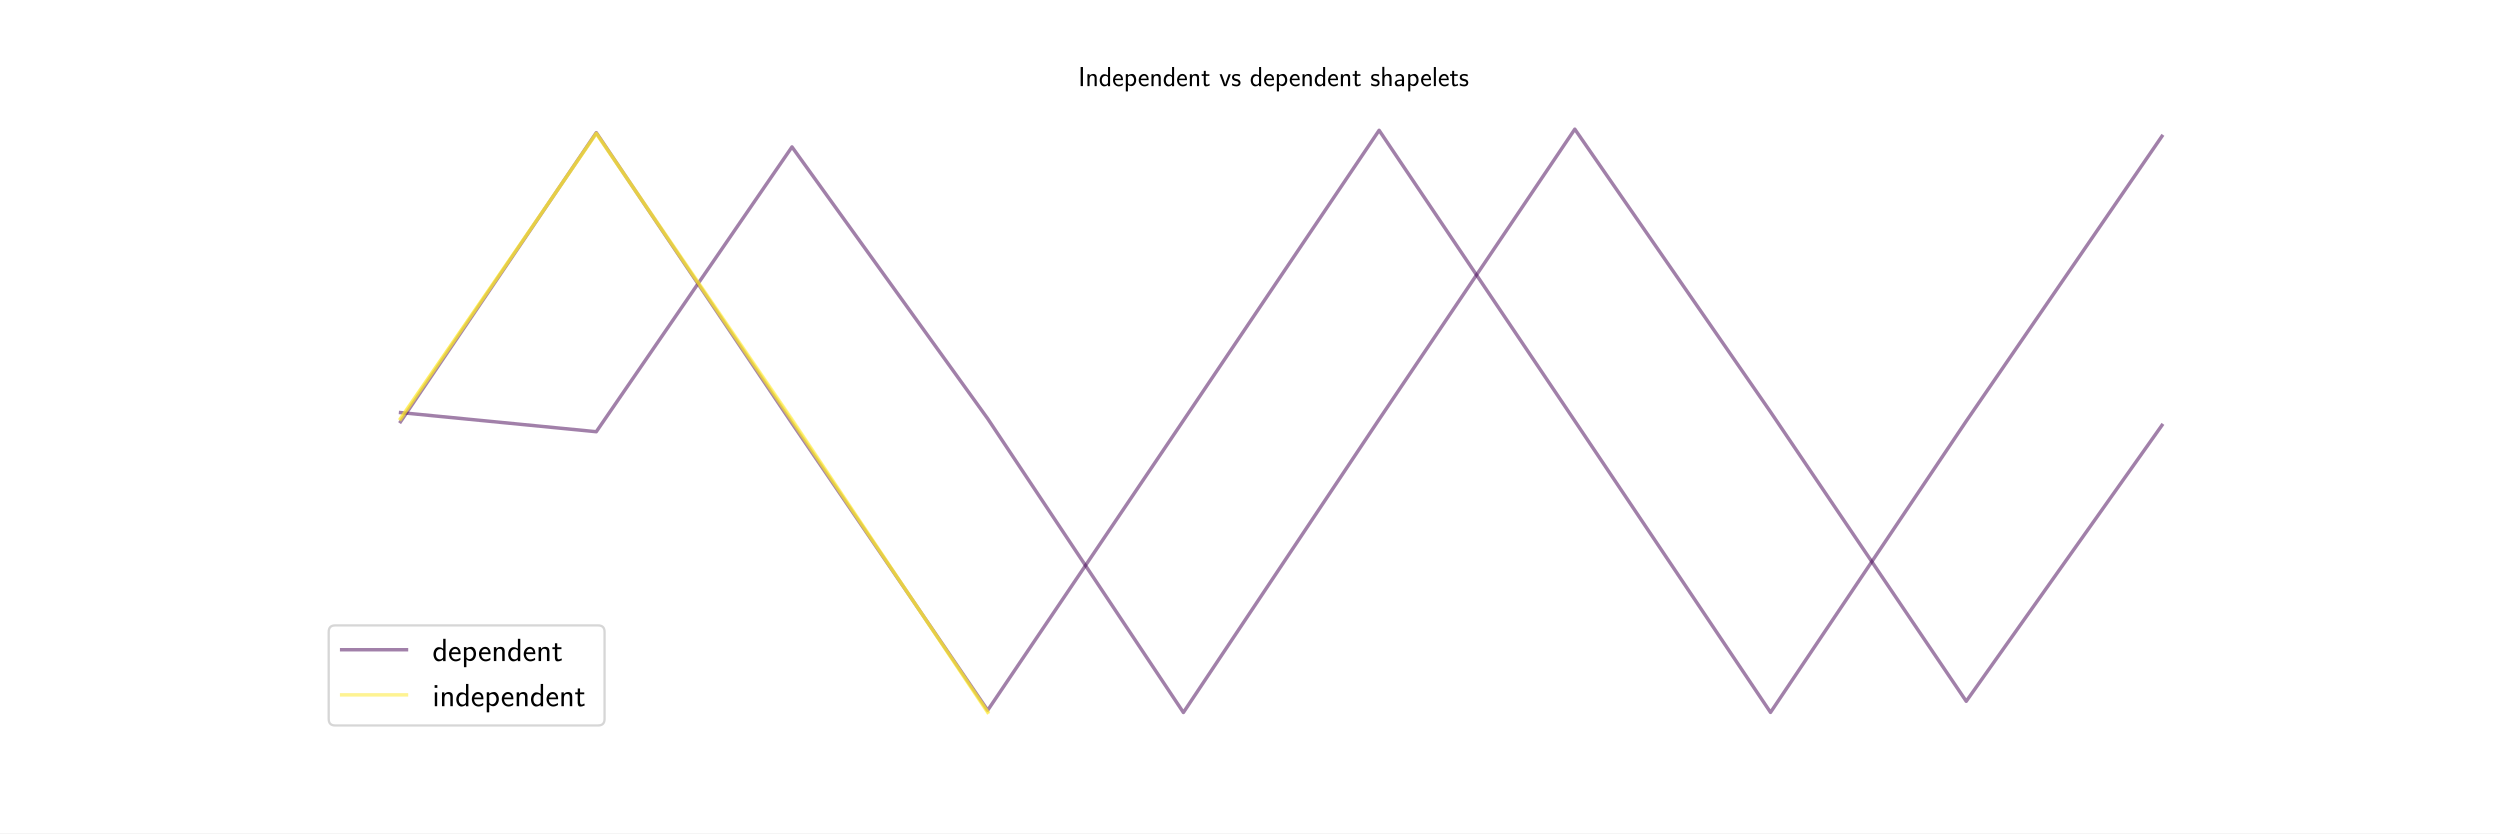
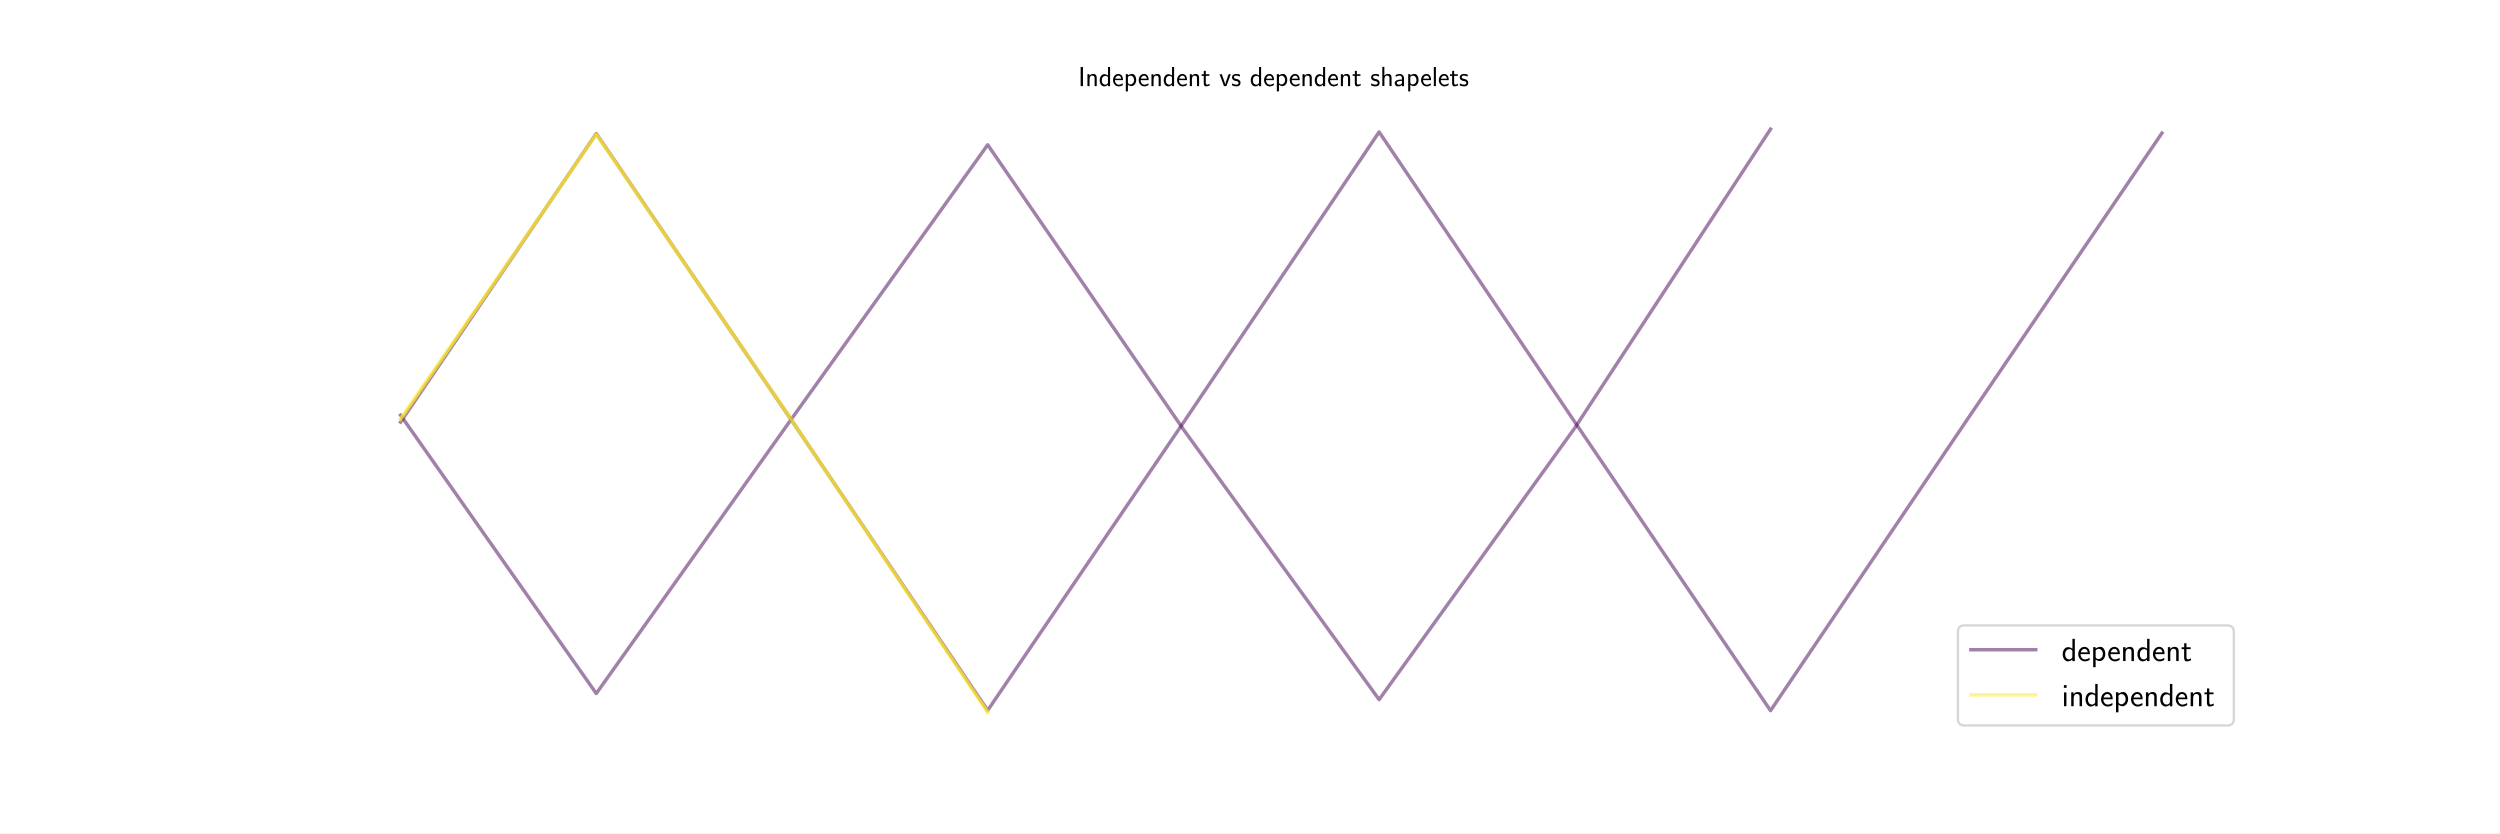
<svg xmlns="http://www.w3.org/2000/svg" xmlns:xlink="http://www.w3.org/1999/xlink" height="360pt" version="1.1" viewBox="0 0 1080 360" width="1080pt">
  <defs>
    <style type="text/css">
*{stroke-linecap:butt;stroke-linejoin:round;}
  </style>
  </defs>
  <g id="figure_1">
    <g id="patch_1">
      <path d="M 0 360  L 1080 360  L 1080 0  L 0 0  z " style="fill:#ffffff;" />
    </g>
    <g id="axes_1">
      <g id="line2d_1">
-         <path clip-path="url(#p090d84b86a)" d="M 173.045 178.237  L 257.591 186.502  L 342.136 63.474  L 426.682 180.864  L 511.227 307.794  L 595.773 181.171  L 680.318 55.8  L 764.864 177.941  L 849.409 302.948  L 933.955 183.733  " style="fill:none;opacity:0.5;stroke:#440154;stroke-linecap:square;stroke-width:1.5;" />
+         <path clip-path="url(#p98f5faa416)" d="M 173.045 179.35  L 257.591 299.592  L 342.136 180.686  L 426.682 62.559  L 511.227 185.483  L 595.773 302.224  L 680.318 184.854  L 764.864 55.8  " style="fill:none;opacity:0.5;stroke:#440154;stroke-linecap:square;stroke-width:1.5;" />
      </g>
      <g id="line2d_2">
-         <path clip-path="url(#p090d84b86a)" d="M 173.045 182.173  L 257.591 57.316  L 342.136 182.865  L 426.682 306.839  L 511.227 181.666  L 595.773 56.294  L 680.318 181.854  L 764.864 307.749  L 849.409 181.939  L 933.955 58.868  " style="fill:none;opacity:0.5;stroke:#440154;stroke-linecap:square;stroke-width:1.5;" />
+         <path clip-path="url(#p98f5faa416)" d="M 173.045 182.332  L 257.591 57.702  L 342.136 181.84  L 426.682 306.873  L 511.227 182.567  L 595.773 57.013  L 680.318 182.324  L 764.864 306.997  L 849.409 181.895  L 933.955 57.495  " style="fill:none;opacity:0.5;stroke:#440154;stroke-linecap:square;stroke-width:1.5;" />
      </g>
      <g id="line2d_3">
-         <path clip-path="url(#p090d84b86a)" d="M 173.045 181.096  L 257.591 57.52  L 342.136 181.189  L 426.682 307.8  " style="fill:none;opacity:0.5;stroke:#fde725;stroke-linecap:square;stroke-width:1.5;" />
+         <path clip-path="url(#p98f5faa416)" d="M 173.045 181.282  L 257.591 57.888  L 342.136 181.375  L 426.682 307.8  " style="fill:none;opacity:0.5;stroke:#fde725;stroke-linecap:square;stroke-width:1.5;" />
      </g>
      <g id="line2d_4">
-         <path clip-path="url(#p090d84b86a)" d="M 173.045 180.701  L 257.591 57.724  L 342.136 181.9  L 426.682 307.43  " style="fill:none;opacity:0.5;stroke:#fde725;stroke-linecap:square;stroke-width:1.5;" />
+         <path clip-path="url(#p98f5faa416)" d="M 173.045 180.888  L 257.591 58.091  L 342.136 182.085  L 426.682 307.43  " style="fill:none;opacity:0.5;stroke:#fde725;stroke-linecap:square;stroke-width:1.5;" />
      </g>
      <g id="text_1">
        <defs>
          <path d="M 17.094 69  L 8.703 69  L 8.703 0  L 17.094 0  z " id="CMSS17-73" />
          <path d="M 40.906 29.328  C 40.906 35.672 39.406 44 28.094 44  C 21.703 44 17.5 40.719 14.703 37.328  L 14.703 43.094  L 7.406 43.094  L 7.406 0  L 15 0  L 15 24.359  C 15 30.688 17.406 37.938 24.203 37.938  C 33 37.938 33.297 32 33.297 28.578  L 33.297 0  L 40.906 0  z " id="CMSS17-110" />
          <path d="M 40.797 69  L 33.406 69  L 33.406 38.094  C 30.297 40.672 25.203 43.062 19.594 43.062  C 10.5 43.062 3.297 33.297 3.297 21.047  C 3.297 8.781 10.406 -1 19.297 -1  C 26.203 -1 30.797 2.688 33.203 4.781  L 33.203 -0.203  L 40.797 -0.203  z M 33.203 13.062  C 33.203 11.672 33.203 10.203 30.094 7.531  C 28.094 5.859 25.703 5.078 23.406 5.078  C 18 5.078 10.906 9 10.906 20.938  C 10.906 33.344 18.906 37 24.406 37  C 28.094 37 31.094 35.219 33.203 32.266  z " id="CMSS17-100" />
          <path d="M 39.094 21.516  C 39.094 24.844 38.906 31.297 35.703 36.641  C 32.203 42.391 26.5 44 22.203 44  C 11.797 44 3 34.188 3 21.484  C 3 9.094 12.094 -1 23.594 -1  C 28.094 -1 33.594 0.297 38.594 3.875  C 38.594 4.281 38.406 6.469 38.297 6.562  C 38.297 6.766 38 9.844 38 10.25  C 33.203 6.359 27.703 5.078 23.703 5.078  C 17.297 5.078 10.406 10.422 10.094 21.516  z M 10.906 27  C 12.203 32.562 16.594 37.828 22.203 37.828  C 23.703 37.828 30.703 37.828 32.5 27  z " id="CMSS17-101" />
          <path d="M 15.094 5.203  C 18.406 2.016 22.906 -0.078 27.703 -0.078  C 37 -0.078 45 9.422 45 22.062  C 45 33.734 39 44 30.406 44  C 25.406 44 19.406 42.219 14.906 38.625  L 14.906 43.203  L 7.5 43.203  L 7.5 -19  L 15.094 -19  z M 15.094 32.812  C 15.906 34 19.297 37.734 24.797 37.734  C 31.797 37.734 37.406 30.625 37.406 22.062  C 37.406 12.297 30.594 6 23.906 6  C 21.906 6 19.797 6.484 17.797 8.172  C 15.094 10.531 15.094 12 15.094 13.391  z " id="CMSS17-112" />
          <path d="M 16.703 37  L 29.703 37  L 29.703 42.766  L 16.703 42.766  L 16.703 55  L 9.594 55  L 9.594 42.766  L 1.703 42.766  L 1.703 37  L 9.406 37  L 9.406 11.703  C 9.406 6 10.703 -1 17.297 -1  C 22.297 -1 26.906 0.391 31.297 2.688  L 29.703 8.562  C 27.297 6.469 24.406 5.266 21.297 5.266  C 16.906 5.266 16.703 10.875 16.703 13.375  z " id="CMSS17-116" />
          <path d="M 41.797 43  L 34 43  L 27.297 24.312  C 25.203 18.203 22.203 9.797 21.703 5.5  L 21.594 5.5  C 21.406 7.312 20.594 9.906 20.094 11.703  C 19.5 13.906 18.703 16.5 18.094 18.312  L 9.297 43  L 1.297 43  L 17.094 0  L 26 0  z " id="CMSS17-118" />
          <path d="M 32.203 41.047  C 26.297 43.859 21.703 43.859 18.703 43.859  C 11.594 43.859 3.094 41.375 3.094 31.297  C 3.094 21.234 14.094 19.031 17.094 18.422  C 21.703 17.531 26.797 16.531 26.797 11.562  C 26.797 5.266 19.594 5.266 18.297 5.266  C 14.297 5.266 8.797 6.359 3.797 9.969  L 2.594 3.281  C 8.297 0 13.797 -1 18.406 -1  C 30.703 -1 33.797 6.5 33.797 12.203  C 33.797 17.094 31 20.391 29.094 21.891  C 25.797 24.5 24.594 24.797 16.406 26.5  C 15 26.703 10.094 27.797 10.094 32.281  C 10.094 38 16.406 38 17.797 38  C 24.297 38 28.297 35.984 31 34.5  z " id="CMSS17-115" />
          <path d="M 40.906 29.547  C 40.906 35.812 39.406 44.062 28.094 44.062  C 21.797 44.062 17.703 40.984 14.797 37.609  L 14.797 69.5  L 7.406 69.5  L 7.406 0.5  L 15 0.5  L 15 24.578  C 15 30.828 17.406 38 24.203 38  C 33 38 33.297 32.125 33.297 28.734  L 33.297 0.5  L 40.906 0.5  z " id="CMSS17-104" />
          <path d="M 37.594 27.984  C 37.594 37.375 30.906 43.875 21.906 43.875  C 17.5 43.875 12.703 43.078 7.203 39.891  L 7.797 33.359  C 10.297 35.125 14.594 38 21.797 38  C 26.906 38 30 34.062 30 27.844  L 30 24  C 14 24 4 19.344 4 11.344  C 4 7.203 6.5 -1 14.797 -1  C 16.297 -1 24.406 -1 30.203 3.391  L 30.203 -0.297  L 37.594 -0.297  z M 30 12.75  C 30 10.953 30 8.562 27 6.781  C 24.406 5.078 21.094 5.078 19.703 5.078  C 14.703 5.078 11.297 7.984 11.297 11.625  C 11.297 18.922 26.906 18.922 30 18.922  z " id="CMSS17-97" />
          <path d="M 14.797 69  L 7.406 69  L 7.406 0  L 14.797 0  z " id="CMSS17-108" />
        </defs>
        <g transform="translate(465.7959 37.2)scale(0.12 -0.12)">
          <use transform="scale(0.996264)" xlink:href="#CMSS17-73" />
          <use transform="translate(25.78393 0)scale(0.996264)" xlink:href="#CMSS17-110" />
          <use transform="translate(73.98887 0)scale(0.996264)" xlink:href="#CMSS17-100" />
          <use transform="translate(122.1938 0)scale(0.996264)" xlink:href="#CMSS17-101" />
          <use transform="translate(163.8326 0)scale(0.996264)" xlink:href="#CMSS17-112" />
          <use transform="translate(214.64 0)scale(0.996264)" xlink:href="#CMSS17-101" />
          <use transform="translate(256.2788 0)scale(0.996264)" xlink:href="#CMSS17-110" />
          <use transform="translate(304.4838 0)scale(0.996264)" xlink:href="#CMSS17-100" />
          <use transform="translate(352.6887 0)scale(0.996264)" xlink:href="#CMSS17-101" />
          <use transform="translate(394.3275 0)scale(0.996264)" xlink:href="#CMSS17-110" />
          <use transform="translate(442.5325 0)scale(0.996264)" xlink:href="#CMSS17-116" />
          <use transform="translate(507.5932 0)scale(0.996264)" xlink:href="#CMSS17-118" />
          <use transform="translate(550.5933 0)scale(0.996264)" xlink:href="#CMSS17-115" />
          <use transform="translate(617.736 0)scale(0.996264)" xlink:href="#CMSS17-100" />
          <use transform="translate(665.9409 0)scale(0.996264)" xlink:href="#CMSS17-101" />
          <use transform="translate(707.5797 0)scale(0.996264)" xlink:href="#CMSS17-112" />
          <use transform="translate(758.3871 0)scale(0.996264)" xlink:href="#CMSS17-101" />
          <use transform="translate(800.0259 0)scale(0.996264)" xlink:href="#CMSS17-110" />
          <use transform="translate(848.2309 0)scale(0.996264)" xlink:href="#CMSS17-100" />
          <use transform="translate(896.4358 0)scale(0.996264)" xlink:href="#CMSS17-101" />
          <use transform="translate(938.0746 0)scale(0.996264)" xlink:href="#CMSS17-110" />
          <use transform="translate(986.2796 0)scale(0.996264)" xlink:href="#CMSS17-116" />
          <use transform="translate(1051.34 0)scale(0.996264)" xlink:href="#CMSS17-115" />
          <use transform="translate(1087.254 0)scale(0.996264)" xlink:href="#CMSS17-104" />
          <use transform="translate(1135.459 0)scale(0.996264)" xlink:href="#CMSS17-97" />
          <use transform="translate(1180.381 0)scale(0.996264)" xlink:href="#CMSS17-112" />
          <use transform="translate(1231.188 0)scale(0.996264)" xlink:href="#CMSS17-101" />
          <use transform="translate(1272.827 0)scale(0.996264)" xlink:href="#CMSS17-108" />
          <use transform="translate(1295.008 0)scale(0.996264)" xlink:href="#CMSS17-101" />
          <use transform="translate(1336.646 0)scale(0.996264)" xlink:href="#CMSS17-116" />
          <use transform="translate(1370.478 0)scale(0.996264)" xlink:href="#CMSS17-115" />
        </g>
      </g>
      <g id="legend_1">
        <g id="patch_2">
-           <path d="M 144.8 313.4  L 258.369 313.4  Q 261.169 313.4 261.169 310.6  L 261.169 272.976  Q 261.169 270.176 258.369 270.176  L 144.8 270.176  Q 142 270.176 142 272.976  L 142 310.6  Q 142 313.4 144.8 313.4  z " style="fill:#ffffff;opacity:0.8;stroke:#cccccc;stroke-linejoin:miter;" />
+           <path d="M 848.631 313.4  L 962.2 313.4  Q 965 313.4 965 310.6  L 965 272.976  Q 965 270.176 962.2 270.176  L 848.631 270.176  Q 845.831 270.176 845.831 272.976  L 845.831 310.6  Q 845.831 313.4 848.631 313.4  z " style="fill:#ffffff;opacity:0.8;stroke:#cccccc;stroke-linejoin:miter;" />
        </g>
        <g id="line2d_5">
-           <path d="M 147.6 280.676  L 175.6 280.676  " style="fill:none;opacity:0.5;stroke:#440154;stroke-linecap:square;stroke-width:1.5;" />
+           <path d="M 851.431 280.676  L 879.431 280.676  " style="fill:none;opacity:0.5;stroke:#440154;stroke-linecap:square;stroke-width:1.5;" />
        </g>
        <g id="line2d_6" />
        <g id="text_2">
-           <g transform="translate(186.8 285.5759)scale(0.14 -0.14)">
+           <g transform="translate(890.6309 285.5759)scale(0.14 -0.14)">
            <use transform="scale(0.996264)" xlink:href="#CMSS17-100" />
            <use transform="translate(48.20494 0)scale(0.996264)" xlink:href="#CMSS17-101" />
            <use transform="translate(89.84377 0)scale(0.996264)" xlink:href="#CMSS17-112" />
            <use transform="translate(140.6511 0)scale(0.996264)" xlink:href="#CMSS17-101" />
            <use transform="translate(182.29 0)scale(0.996264)" xlink:href="#CMSS17-110" />
            <use transform="translate(230.4949 0)scale(0.996264)" xlink:href="#CMSS17-100" />
            <use transform="translate(278.6999 0)scale(0.996264)" xlink:href="#CMSS17-101" />
            <use transform="translate(320.3387 0)scale(0.996264)" xlink:href="#CMSS17-110" />
            <use transform="translate(368.5436 0)scale(0.996264)" xlink:href="#CMSS17-116" />
          </g>
        </g>
        <g id="line2d_7">
-           <path d="M 147.6 300.188  L 175.6 300.188  " style="fill:none;opacity:0.5;stroke:#fde725;stroke-linecap:square;stroke-width:1.5;" />
+           <path d="M 851.431 300.188  L 879.431 300.188  " style="fill:none;opacity:0.5;stroke:#fde725;stroke-linecap:square;stroke-width:1.5;" />
        </g>
        <g id="line2d_8" />
        <g id="text_3">
          <defs>
            <path d="M 15.297 65.359  L 6.906 65.359  L 6.906 57  L 15.297 57  z M 14.797 42.797  L 7.406 42.797  L 7.406 0  L 14.797 0  z " id="CMSS17-105" />
          </defs>
-           <g transform="translate(186.8 305.088)scale(0.14 -0.14)">
+           <g transform="translate(890.6309 305.088)scale(0.14 -0.14)">
            <use transform="scale(0.996264)" xlink:href="#CMSS17-105" />
            <use transform="translate(22.18072 0)scale(0.996264)" xlink:href="#CMSS17-110" />
            <use transform="translate(70.38567 0)scale(0.996264)" xlink:href="#CMSS17-100" />
            <use transform="translate(118.5906 0)scale(0.996264)" xlink:href="#CMSS17-101" />
            <use transform="translate(160.2294 0)scale(0.996264)" xlink:href="#CMSS17-112" />
            <use transform="translate(211.0368 0)scale(0.996264)" xlink:href="#CMSS17-101" />
            <use transform="translate(252.6756 0)scale(0.996264)" xlink:href="#CMSS17-110" />
            <use transform="translate(300.8806 0)scale(0.996264)" xlink:href="#CMSS17-100" />
            <use transform="translate(349.0855 0)scale(0.996264)" xlink:href="#CMSS17-101" />
            <use transform="translate(390.7243 0)scale(0.996264)" xlink:href="#CMSS17-110" />
            <use transform="translate(438.9293 0)scale(0.996264)" xlink:href="#CMSS17-116" />
          </g>
        </g>
      </g>
    </g>
  </g>
  <defs>
-     <clipPath id="p090d84b86a">
+     <clipPath id="p98f5faa416">
      <rect height="277.2" width="837" x="135" y="43.2" />
    </clipPath>
  </defs>
</svg>
